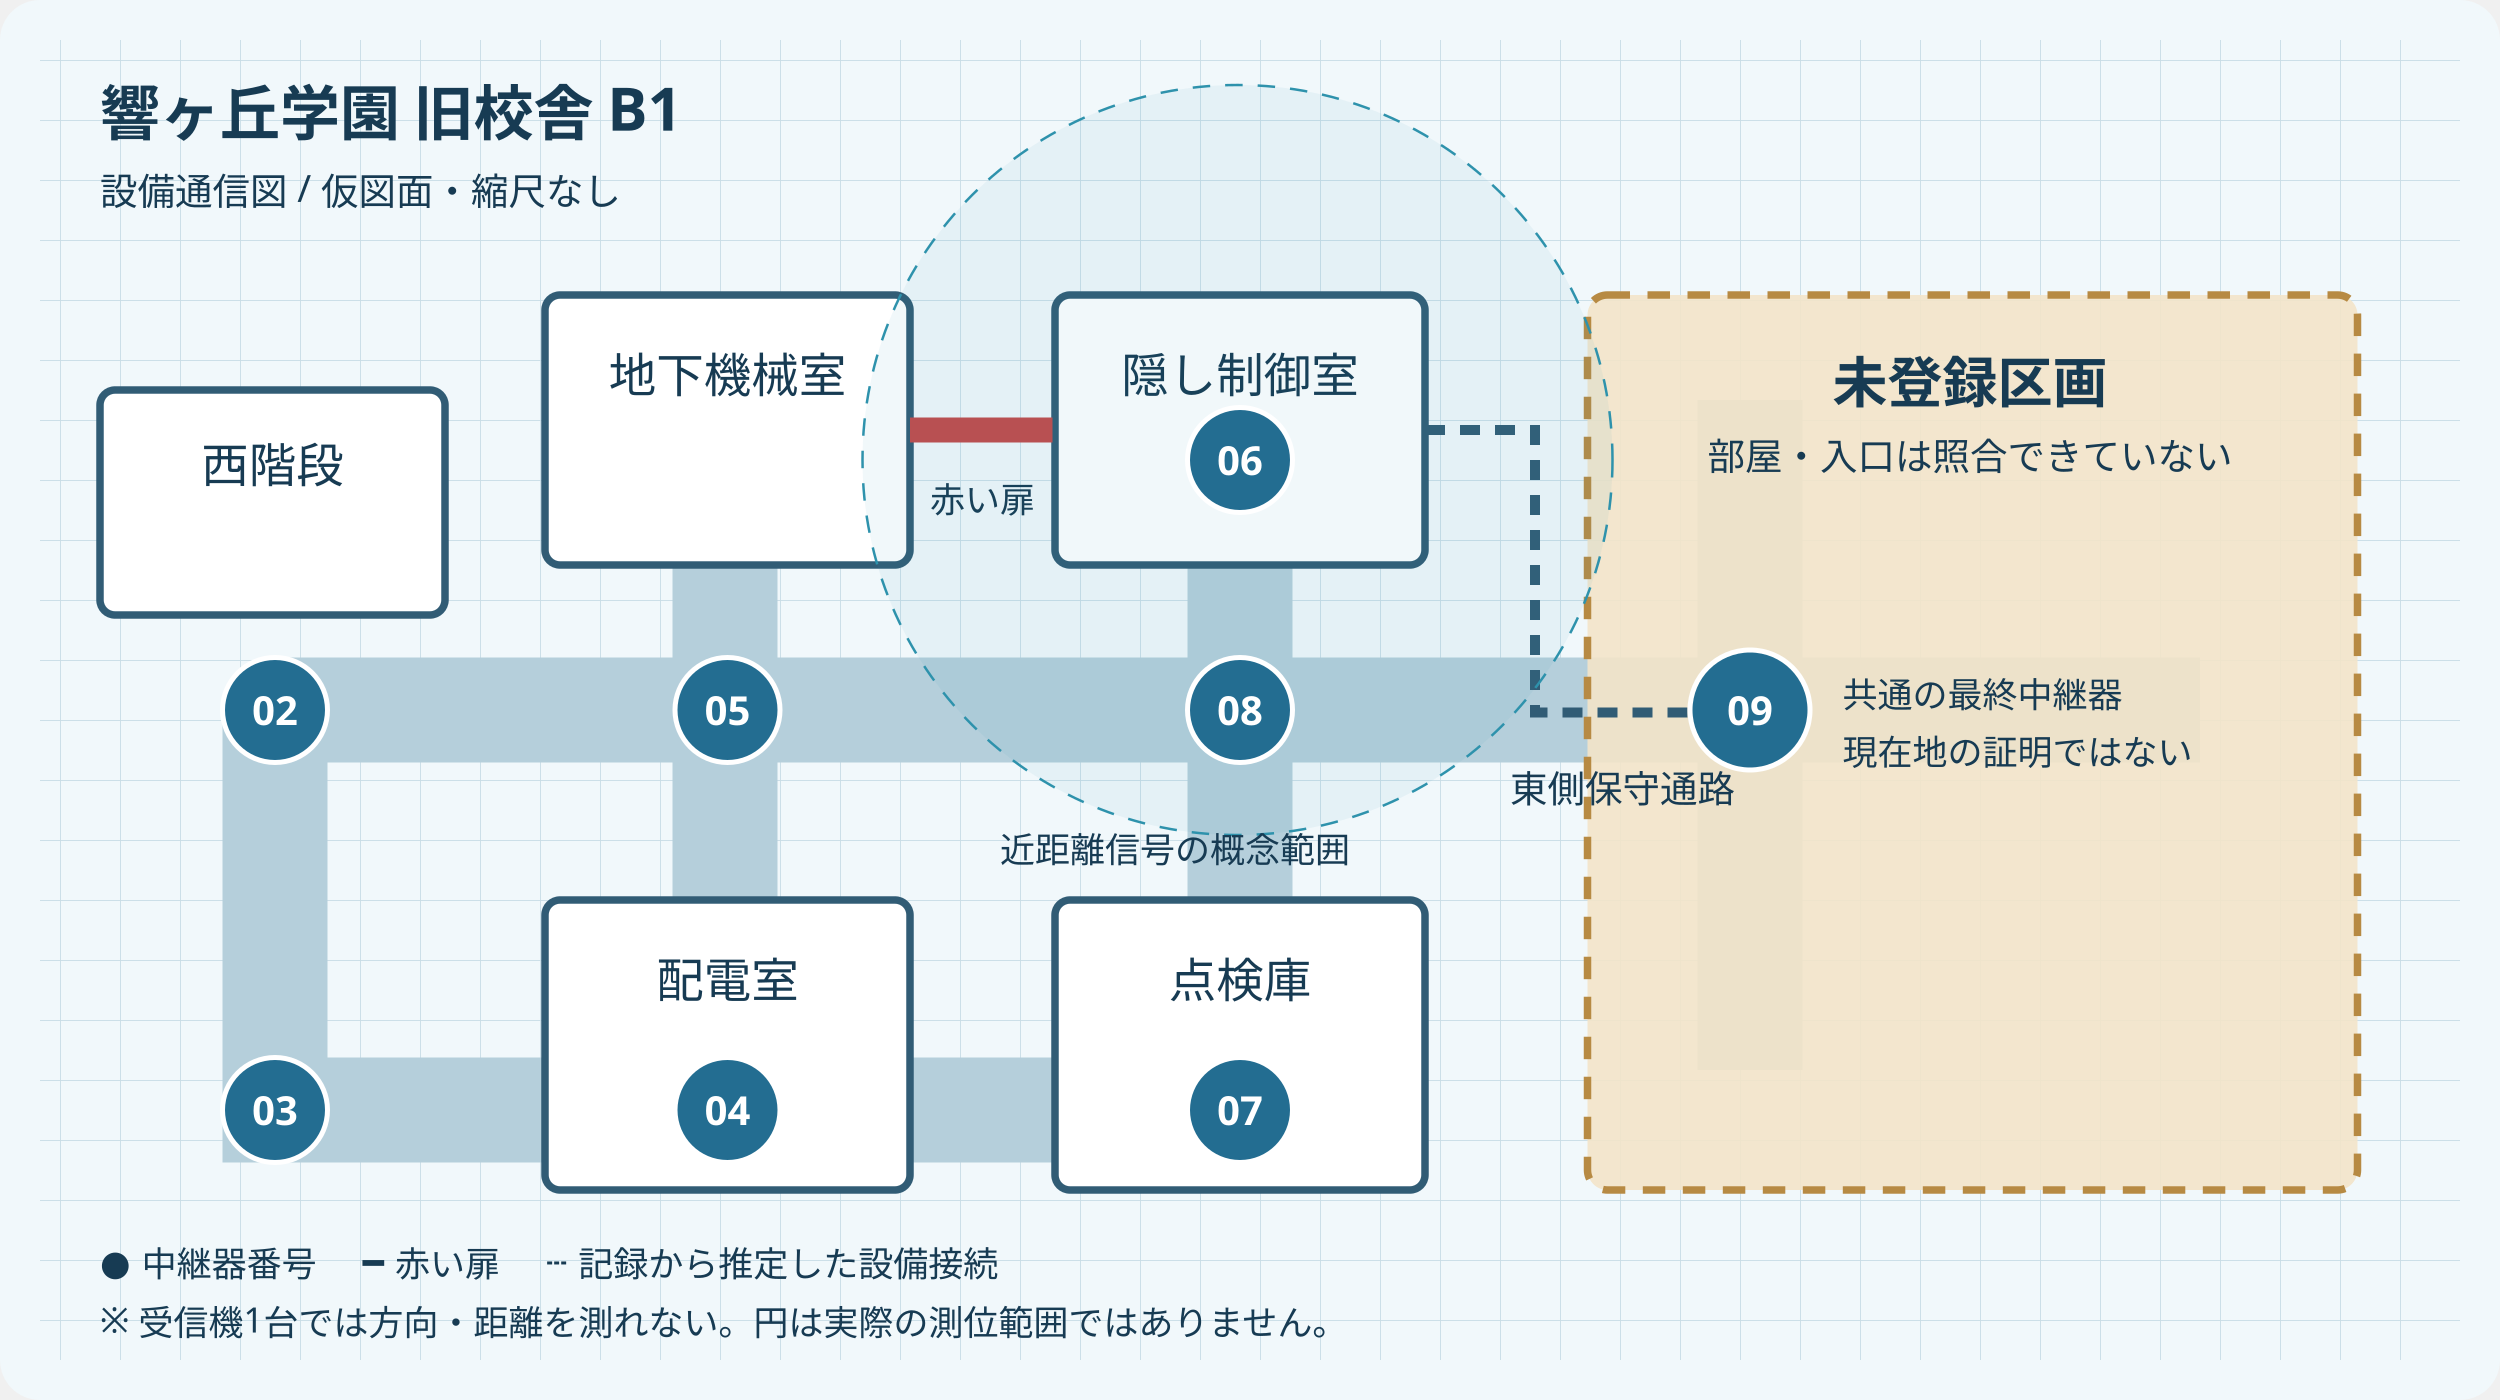
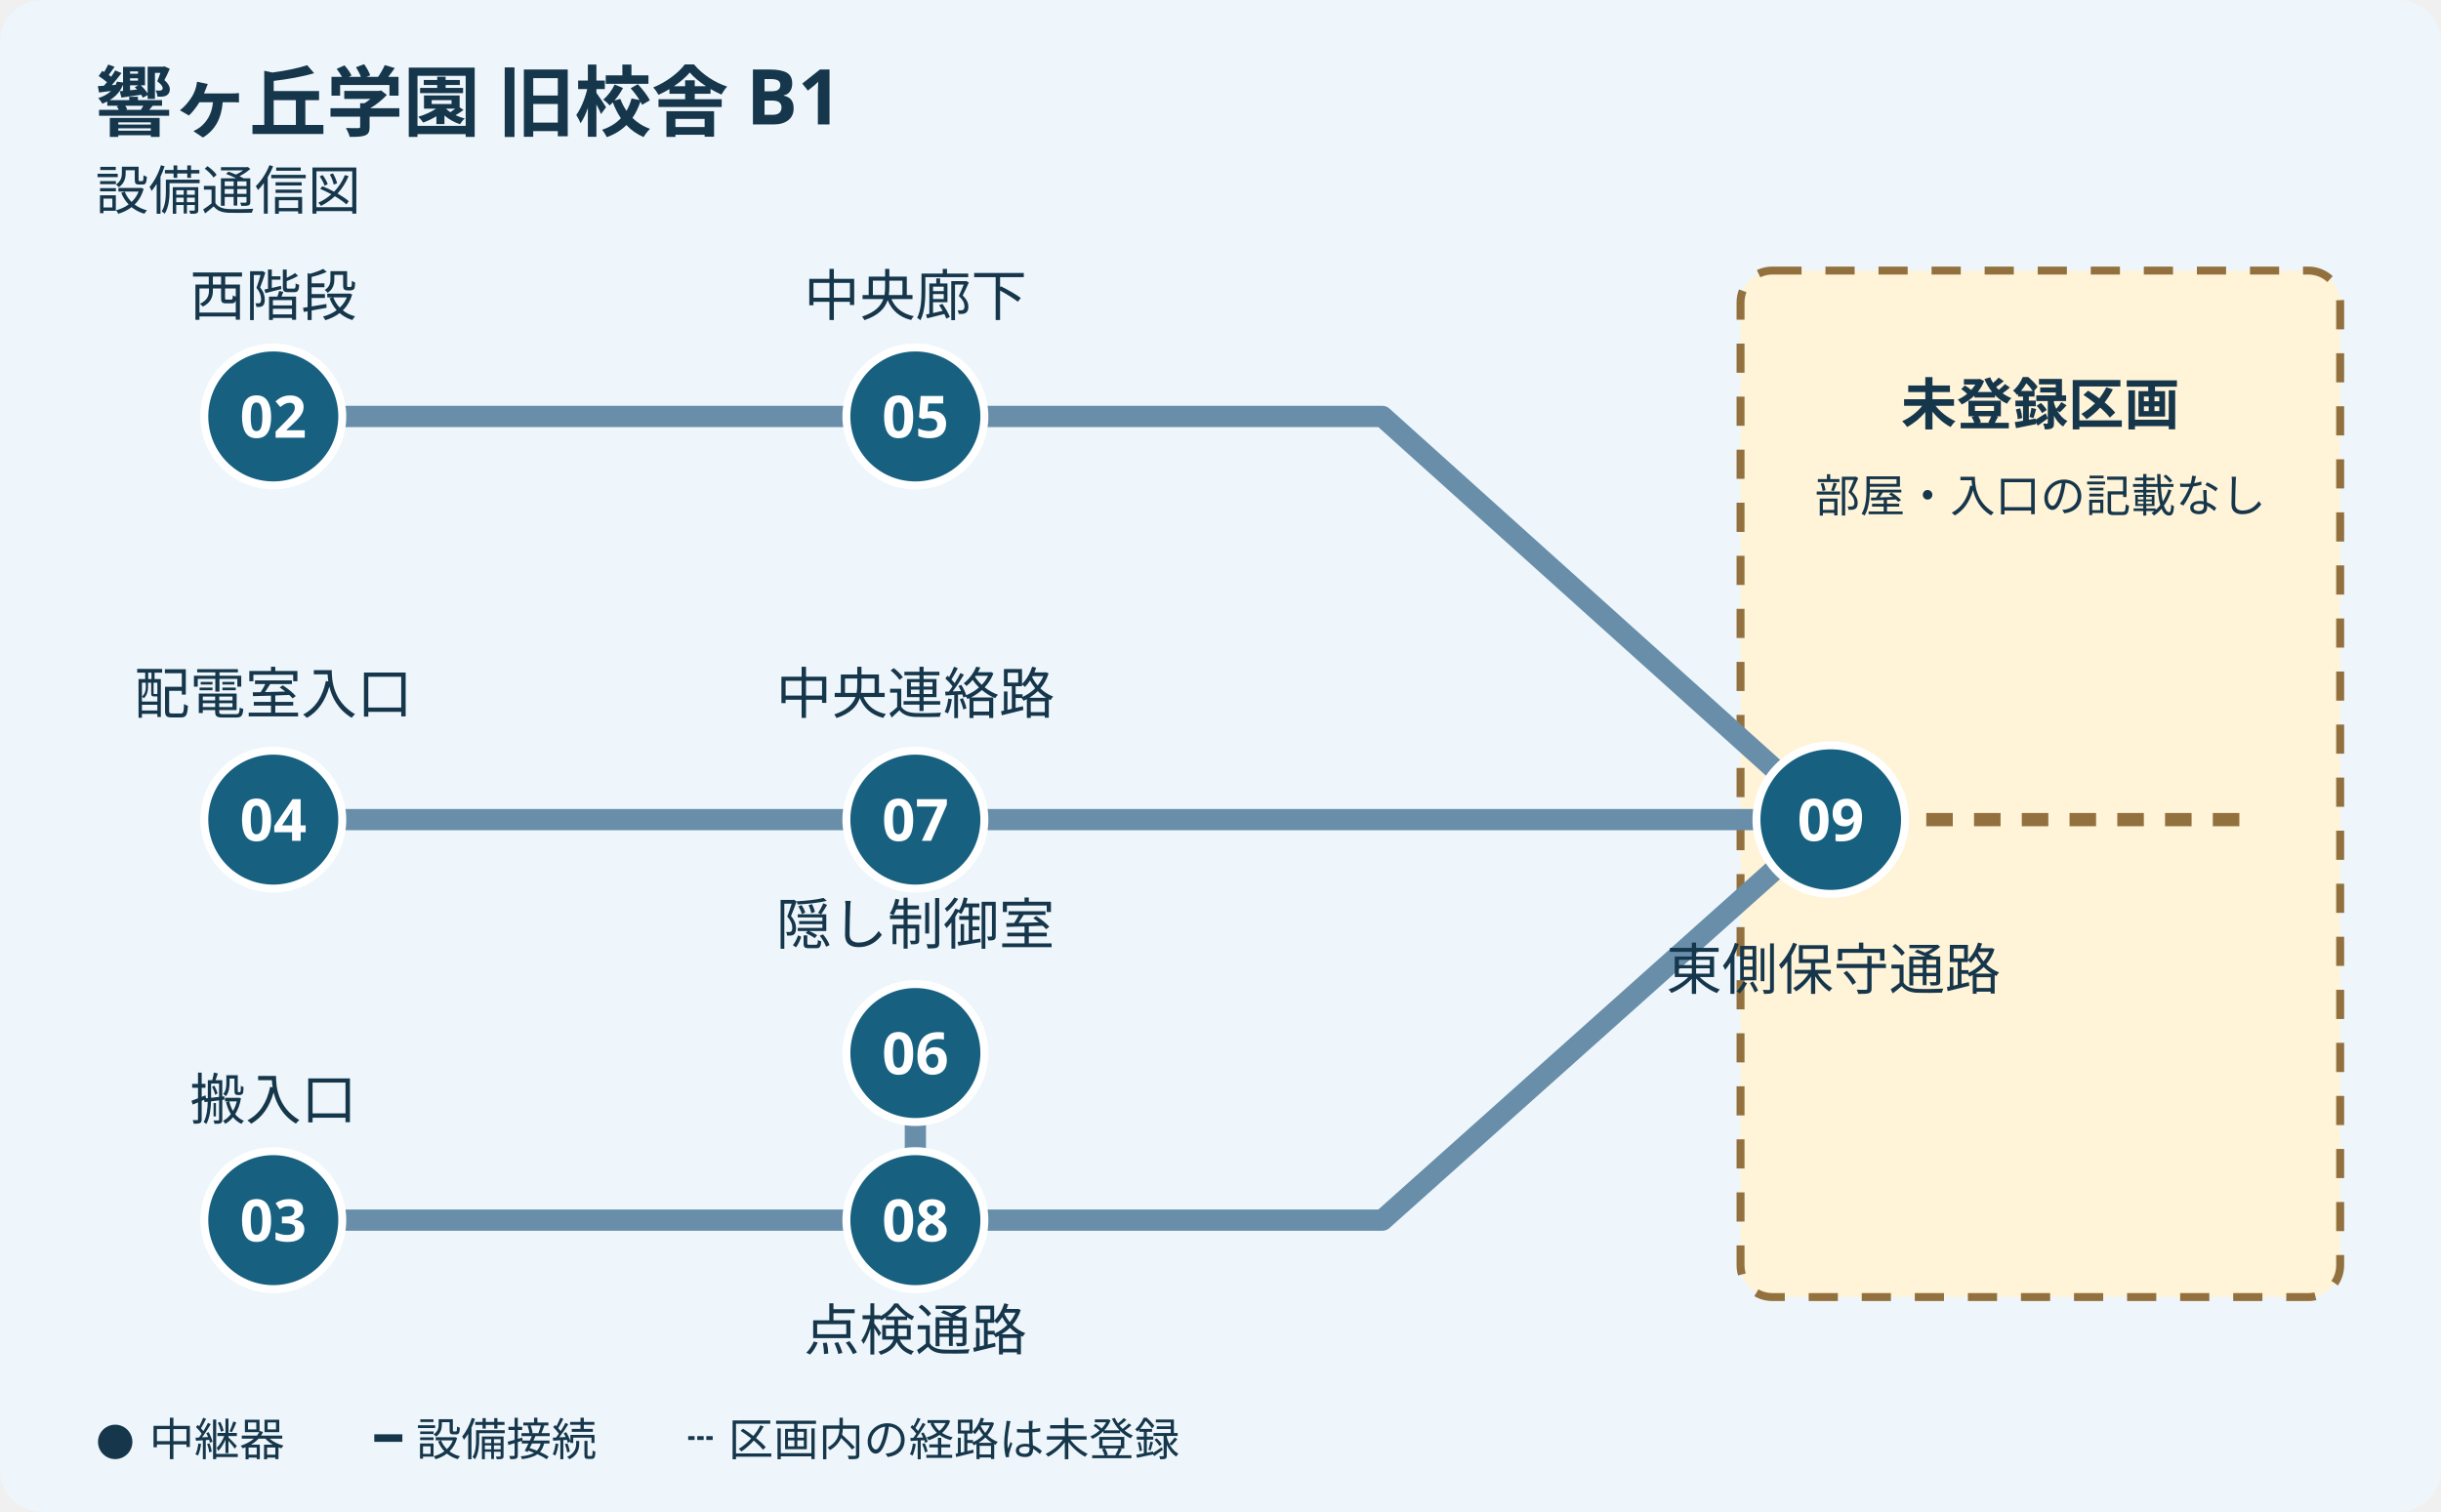
- <svg xmlns="http://www.w3.org/2000/svg" viewBox="0 0 1000 560" role="img" aria-labelledby="title desc">
-   <defs>
-     <pattern id="grid" width="24" height="24" patternUnits="userSpaceOnUse">
-       <path d="M24 0H0V24" fill="none" stroke="#c7dce5" stroke-width=".7" />
-     </pattern>
-   </defs>
-   <rect width="1000" height="560" rx="16" fill="#f1f8fb" />
-   <rect x="16" y="16" width="968" height="528" fill="url(#grid)" />
-   <g font-family="sans-serif" fill="#173b53">
-     <text x="40" y="54" font-size="24" font-weight="bold">響ヶ丘学園 旧校舎 B1</text>
-     <text x="40" y="82" font-size="15">設備通信図 / 仮図面・縮尺なし</text>
-     <path d="M110 284H880M110 284V444H496M290 160V428M496 160V428M700 160V428" fill="none" stroke="#b5cfdb" stroke-width="42" />
-     <g fill="#fff" stroke="#315c75" stroke-width="3">
-       <rect x="40" y="156" width="138" height="90" rx="6" />
-       <rect x="218" y="118" width="146" height="108" rx="6" />
-       <rect x="422" y="118" width="148" height="108" rx="6" />
-       <rect x="218" y="360" width="146" height="116" rx="6" />
-       <rect x="422" y="360" width="148" height="116" rx="6" />
+ <svg xmlns="http://www.w3.org/2000/svg" viewBox="0 0 920 570" role="img" aria-labelledby="title desc">
+   <rect width="920" height="570" rx="16" fill="#eef6fb" />
+   <rect x="656" y="102" width="226" height="387" rx="12" fill="#fff3d8" stroke="#93713f" stroke-width="3" stroke-dasharray="11 9" />
+   <g fill="none" stroke="#688eaa" stroke-width="8" stroke-linecap="round" stroke-linejoin="round">
+     <path d="M103 157H521L690 309" />
+     <path d="M103 309H345H690" />
+     <path d="M103 460H521L690 309" />
+     <path d="M345 397V460" />
+   </g>
+   <path d="M690 309H849" fill="none" stroke="#93713f" stroke-width="5" stroke-dasharray="10 8" />
+   <g font-family="sans-serif" fill="#15364b">
+     <text x="36" y="49" font-size="29" font-weight="bold">響ヶ丘学園 旧校舎 B1</text>
+     <text x="36" y="79" font-size="20">設備通信図</text>
+     <g font-size="21" text-anchor="middle">
+       <text x="103" y="119">西階段</text>
+       <text x="345" y="119">中央廊下</text>
+       <text x="103" y="269">配電室入口</text>
+       <text x="345" y="269">中央連絡路</text>
+       <text x="103" y="422">搬入口</text>
+       <text x="345" y="356">隠し制御室</text>
+       <text x="345" y="509">点検通路</text>
+       <text x="691" y="373">東側保守通路</text>
+       <text x="769" y="160" font-weight="bold">未登録区画</text>
+       <text x="769" y="193" font-size="17">部屋・入口の記載なし</text>
    </g>
-     <g font-size="19" text-anchor="middle">
-       <text x="109" y="193">西階段</text>
-       <text x="291" y="157">地下機械室</text>
-       <text x="496" y="157">隠し制御室</text>
-       <text x="291" y="399">配電室</text>
-       <text x="496" y="399">点検庫</text>
-     </g>
-     <path d="M364 172H421" stroke="#c24b4b" stroke-width="10" />
-     <text x="393" y="205" font-size="14" text-anchor="middle">赤い扉</text>
-     <rect x="635" y="118" width="308" height="358" rx="8" fill="#f3e4c9" fill-opacity=".9" stroke="#b78a43" stroke-width="3" stroke-dasharray="9 7" />
-     <text x="788" y="161" text-anchor="middle" font-size="22" font-weight="bold">未登録区画</text>
-     <text x="788" y="188" text-anchor="middle" font-size="15">部屋・入口は照合できていない</text>
-     <path d="M570 172H614V285H696" fill="none" stroke="#315c75" stroke-width="4" stroke-dasharray="8 6" />
-     <text x="604" y="321" font-size="15">東側保守通路</text>
-     <circle cx="495" cy="184" r="150" fill="#2e92ac" fill-opacity=".07" stroke="#2e92ac" stroke-dasharray="7 6" />
-     <text x="400" y="345" font-size="14">近距離信号の概念範囲</text>
-     <g fill="#236d91" stroke="#fff" stroke-width="2">
-       <circle cx="110" cy="284" r="21" />
-       <circle cx="110" cy="444" r="21" />
-       <circle cx="291" cy="284" r="21" />
-       <circle cx="496" cy="284" r="21" />
-       <circle cx="291" cy="444" r="21" />
-       <circle cx="496" cy="444" r="21" />
-       <circle cx="496" cy="184" r="21" />
-       <circle cx="700" cy="284" r="24" />
-     </g>
-     <g fill="#fff" font-size="16" text-anchor="middle" font-weight="bold">
-       <text x="110" y="290">02</text>
-       <text x="110" y="450">03</text>
-       <text x="291" y="290">05</text>
-       <text x="496" y="290">08</text>
-       <text x="291" y="450">04</text>
-       <text x="496" y="450">07</text>
-       <text x="496" y="190">06</text>
-       <text x="700" y="290">09</text>
-     </g>
-     <g font-size="14">
-       <text x="737" y="283">共通の最終中継器</text>
-       <text x="737" y="306">現在地の証明ではない</text>
-       <text x="40" y="510">● 中継器番号　 ━ 赤い扉　 ┄ 記録から推定した設備接続</text>
-       <text x="40" y="533">※ 受信機1台では方向・距離を測れない。円は実際の測位範囲ではありません。</text>
-     </g>
+     <text x="36" y="548" font-size="17">● 中継器　　━ 設備接続　　┄ 区画内の経路は未登録</text>
+   </g>
+   <g fill="#176080" stroke="#fff" stroke-width="3">
+     <circle cx="103" cy="157" r="26" />
+     <circle cx="345" cy="157" r="26" />
+     <circle cx="103" cy="309" r="26" />
+     <circle cx="345" cy="309" r="26" />
+     <circle cx="103" cy="460" r="26" />
+     <circle cx="345" cy="460" r="26" />
+     <circle cx="345" cy="397" r="26" />
+     <circle cx="690" cy="309" r="28" />
+   </g>
+   <g fill="#fff" font-family="sans-serif" font-size="22" text-anchor="middle" font-weight="bold">
+     <text x="103" y="165">02</text>
+     <text x="345" y="165">05</text>
+     <text x="103" y="317">04</text>
+     <text x="345" y="317">07</text>
+     <text x="103" y="468">03</text>
+     <text x="345" y="468">08</text>
+     <text x="345" y="405">06</text>
+     <text x="690" y="317">09</text>
  </g>
</svg>
